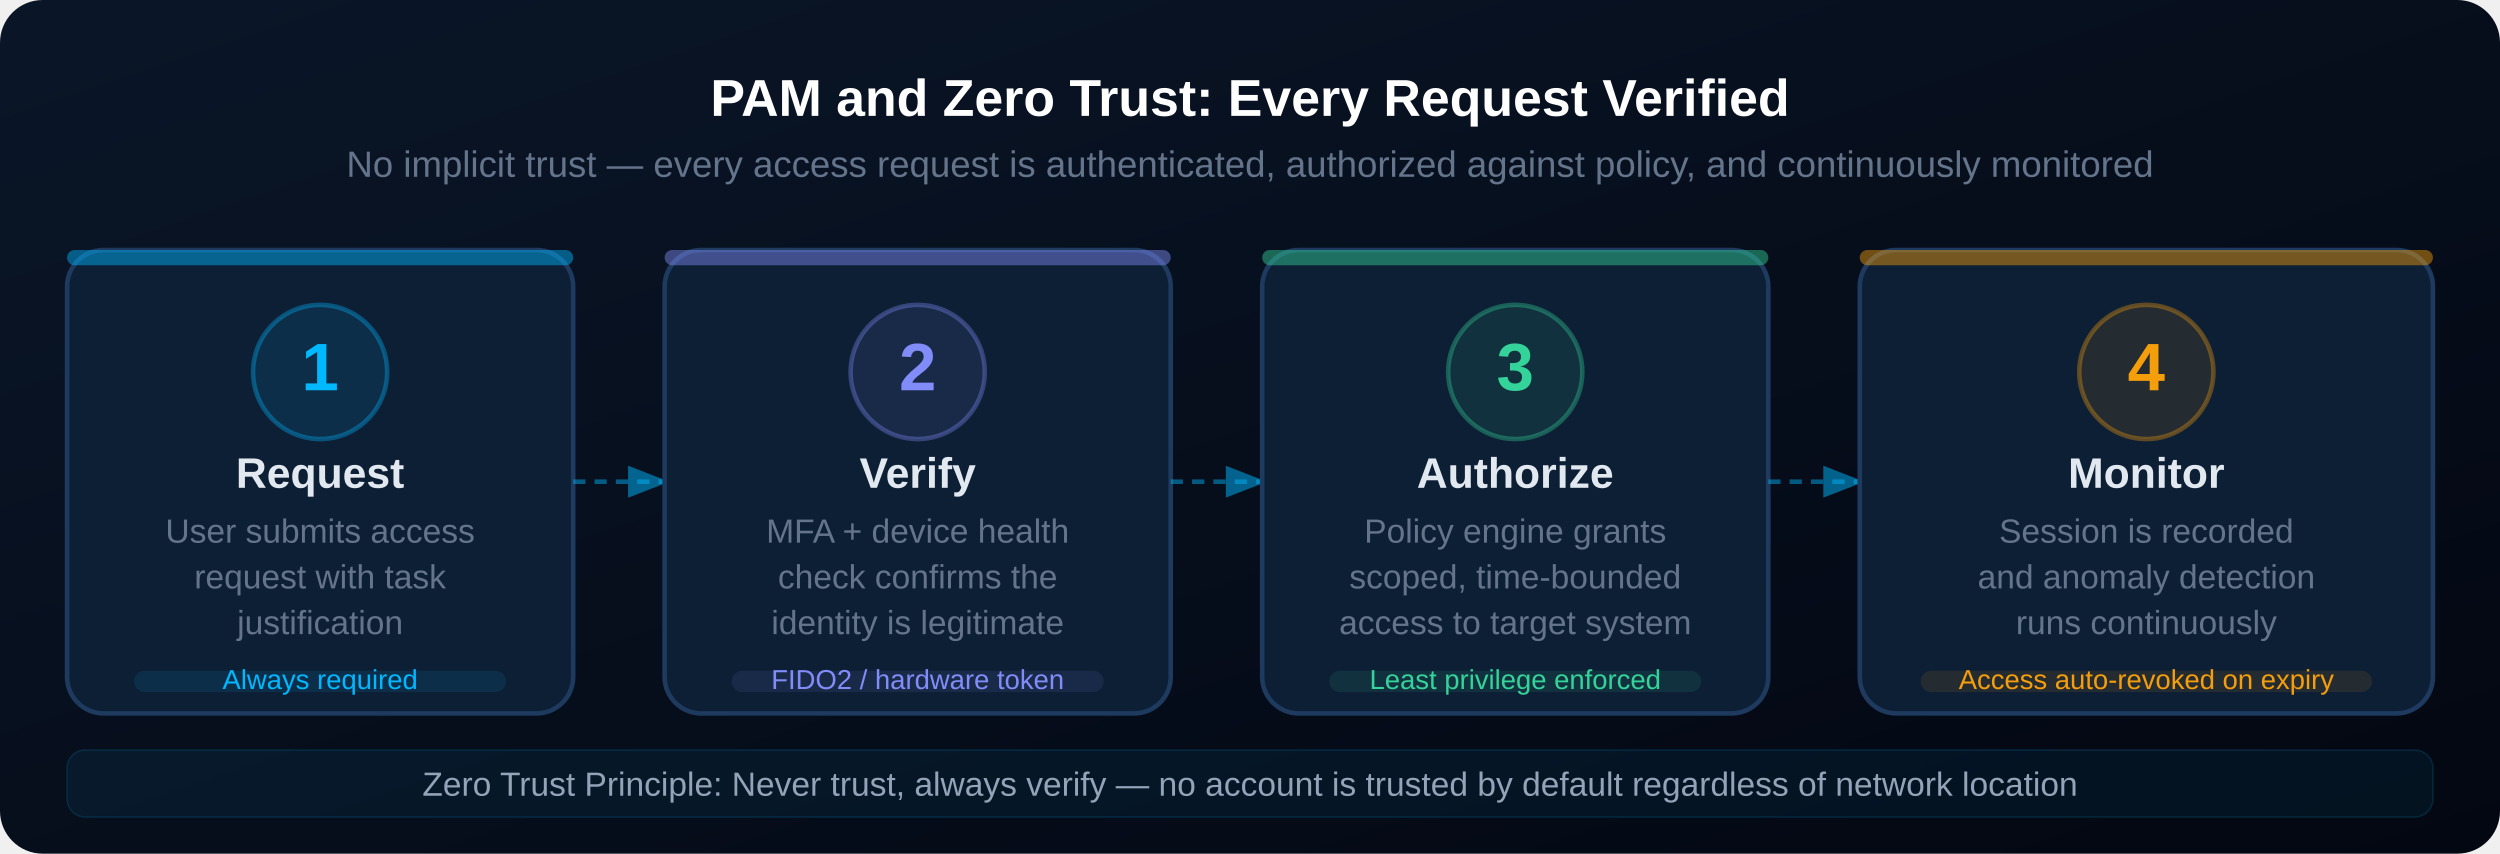
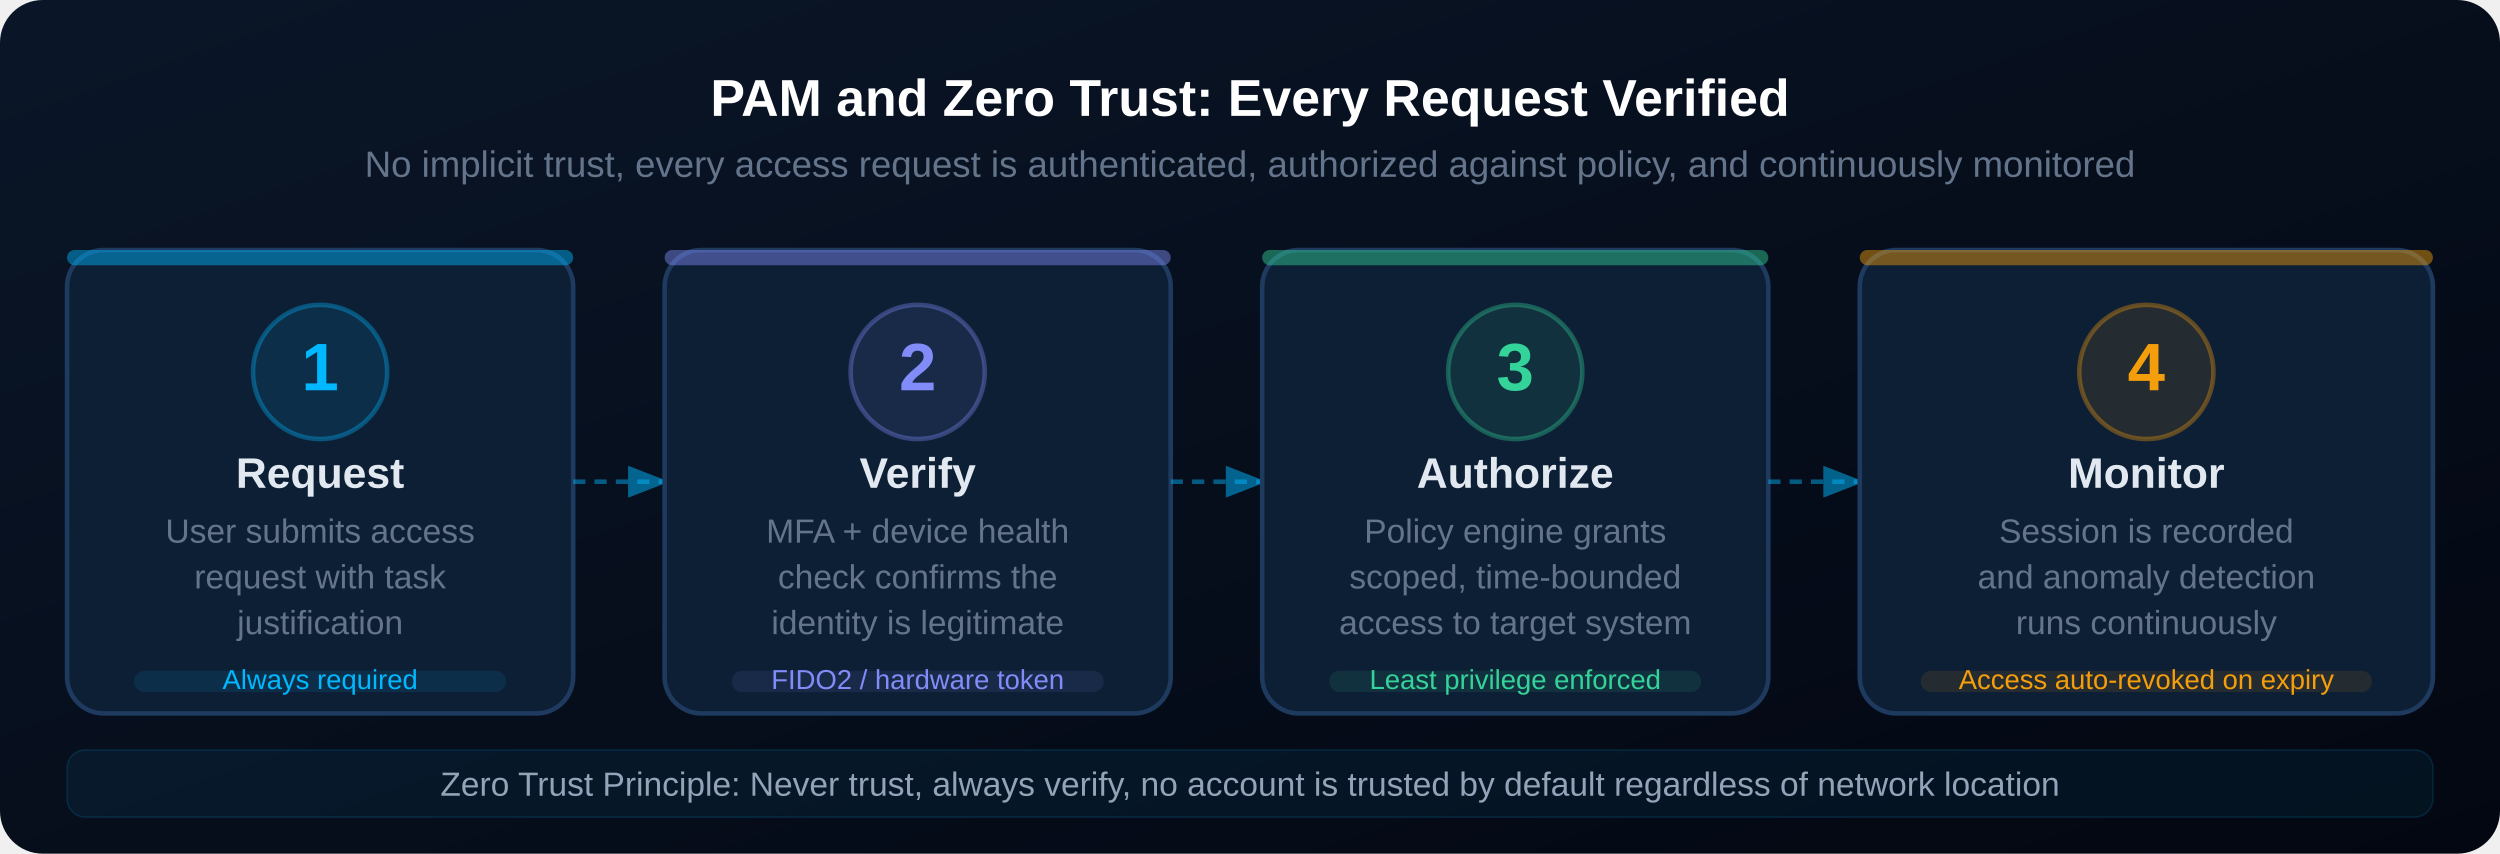
<svg xmlns="http://www.w3.org/2000/svg" viewBox="0 0 820 280" width="820" height="280">
  <defs>
    <linearGradient id="bg4" x1="0%" y1="0%" x2="100%" y2="100%">
      <stop offset="0%" style="stop-color:#0A1628" />
      <stop offset="100%" style="stop-color:#030711" />
    </linearGradient>
    <marker id="arrowZT" markerWidth="9" markerHeight="7" refX="8" refY="3.5" orient="auto">
      <polygon points="0 0, 9 3.5, 0 7" fill="#00B8FF" opacity="0.5" />
    </marker>
  </defs>
  <rect width="820" height="280" fill="url(#bg4)" rx="14" />
  <text x="410" y="38" text-anchor="middle" font-family="-apple-system, BlinkMacSystemFont, 'Segoe UI', Arial, sans-serif" font-size="17" font-weight="700" fill="#ffffff">PAM and Zero Trust: Every Request Verified</text>
-   <text x="410" y="58" text-anchor="middle" font-family="Arial, sans-serif" font-size="12" fill="#64748b">No implicit trust — every access request is authenticated, authorized against policy, and continuously monitored</text>
+   <text x="410" y="58" text-anchor="middle" font-family="Arial, sans-serif" font-size="12" fill="#64748b">No implicit trust, every access request is authenticated, authorized against policy, and continuously monitored</text>
  <rect x="22" y="82" width="166" height="152" rx="12" fill="#0D1F35" stroke="#1e3a5f" stroke-width="1.5" />
  <rect x="22" y="82" width="166" height="5" rx="2.5" fill="#00B8FF" fill-opacity="0.45" />
  <circle cx="105" cy="122" r="22" fill="#00B8FF" fill-opacity="0.1" stroke="#00B8FF" stroke-width="1.5" stroke-opacity="0.35" />
  <text x="105" y="128" text-anchor="middle" font-family="Arial, sans-serif" font-size="22" font-weight="700" fill="#00B8FF">1</text>
  <text x="105" y="160" text-anchor="middle" font-family="Arial, sans-serif" font-size="14" font-weight="600" fill="#e2e8f0">Request</text>
  <text x="105" y="178" text-anchor="middle" font-family="Arial, sans-serif" font-size="11" fill="#64748b">User submits access</text>
  <text x="105" y="193" text-anchor="middle" font-family="Arial, sans-serif" font-size="11" fill="#64748b">request with task</text>
  <text x="105" y="208" text-anchor="middle" font-family="Arial, sans-serif" font-size="11" fill="#64748b">justification</text>
  <rect x="44" y="220" width="122" height="7" rx="3.5" fill="#00B8FF" fill-opacity="0.1" />
  <text x="105" y="226" text-anchor="middle" font-family="Arial, sans-serif" font-size="9" font-weight="500" fill="#00B8FF">Always required</text>
  <line x1="188" y1="158" x2="218" y2="158" stroke="#00B8FF" stroke-width="1.5" stroke-opacity="0.45" stroke-dasharray="4,3" marker-end="url(#arrowZT)" />
  <rect x="218" y="82" width="166" height="152" rx="12" fill="#0D1F35" stroke="#1e3a5f" stroke-width="1.5" />
  <rect x="218" y="82" width="166" height="5" rx="2.5" fill="#818cf8" fill-opacity="0.45" />
  <circle cx="301" cy="122" r="22" fill="#818cf8" fill-opacity="0.1" stroke="#818cf8" stroke-width="1.5" stroke-opacity="0.35" />
  <text x="301" y="128" text-anchor="middle" font-family="Arial, sans-serif" font-size="22" font-weight="700" fill="#818cf8">2</text>
  <text x="301" y="160" text-anchor="middle" font-family="Arial, sans-serif" font-size="14" font-weight="600" fill="#e2e8f0">Verify</text>
  <text x="301" y="178" text-anchor="middle" font-family="Arial, sans-serif" font-size="11" fill="#64748b">MFA + device health</text>
  <text x="301" y="193" text-anchor="middle" font-family="Arial, sans-serif" font-size="11" fill="#64748b">check confirms the</text>
  <text x="301" y="208" text-anchor="middle" font-family="Arial, sans-serif" font-size="11" fill="#64748b">identity is legitimate</text>
  <rect x="240" y="220" width="122" height="7" rx="3.5" fill="#818cf8" fill-opacity="0.1" />
  <text x="301" y="226" text-anchor="middle" font-family="Arial, sans-serif" font-size="9" font-weight="500" fill="#818cf8">FIDO2 / hardware token</text>
  <line x1="384" y1="158" x2="414" y2="158" stroke="#00B8FF" stroke-width="1.5" stroke-opacity="0.45" stroke-dasharray="4,3" marker-end="url(#arrowZT)" />
  <rect x="414" y="82" width="166" height="152" rx="12" fill="#0D1F35" stroke="#1e3a5f" stroke-width="1.5" />
  <rect x="414" y="82" width="166" height="5" rx="2.5" fill="#34d399" fill-opacity="0.45" />
  <circle cx="497" cy="122" r="22" fill="#34d399" fill-opacity="0.1" stroke="#34d399" stroke-width="1.5" stroke-opacity="0.35" />
  <text x="497" y="128" text-anchor="middle" font-family="Arial, sans-serif" font-size="22" font-weight="700" fill="#34d399">3</text>
  <text x="497" y="160" text-anchor="middle" font-family="Arial, sans-serif" font-size="14" font-weight="600" fill="#e2e8f0">Authorize</text>
  <text x="497" y="178" text-anchor="middle" font-family="Arial, sans-serif" font-size="11" fill="#64748b">Policy engine grants</text>
  <text x="497" y="193" text-anchor="middle" font-family="Arial, sans-serif" font-size="11" fill="#64748b">scoped, time-bounded</text>
  <text x="497" y="208" text-anchor="middle" font-family="Arial, sans-serif" font-size="11" fill="#64748b">access to target system</text>
  <rect x="436" y="220" width="122" height="7" rx="3.5" fill="#34d399" fill-opacity="0.1" />
  <text x="497" y="226" text-anchor="middle" font-family="Arial, sans-serif" font-size="9" font-weight="500" fill="#34d399">Least privilege enforced</text>
  <line x1="580" y1="158" x2="610" y2="158" stroke="#00B8FF" stroke-width="1.5" stroke-opacity="0.45" stroke-dasharray="4,3" marker-end="url(#arrowZT)" />
  <rect x="610" y="82" width="188" height="152" rx="12" fill="#0D1F35" stroke="#1e3a5f" stroke-width="1.5" />
  <rect x="610" y="82" width="188" height="5" rx="2.5" fill="#f59e0b" fill-opacity="0.45" />
  <circle cx="704" cy="122" r="22" fill="#f59e0b" fill-opacity="0.1" stroke="#f59e0b" stroke-width="1.5" stroke-opacity="0.35" />
  <text x="704" y="128" text-anchor="middle" font-family="Arial, sans-serif" font-size="22" font-weight="700" fill="#f59e0b">4</text>
  <text x="704" y="160" text-anchor="middle" font-family="Arial, sans-serif" font-size="14" font-weight="600" fill="#e2e8f0">Monitor</text>
  <text x="704" y="178" text-anchor="middle" font-family="Arial, sans-serif" font-size="11" fill="#64748b">Session is recorded</text>
  <text x="704" y="193" text-anchor="middle" font-family="Arial, sans-serif" font-size="11" fill="#64748b">and anomaly detection</text>
  <text x="704" y="208" text-anchor="middle" font-family="Arial, sans-serif" font-size="11" fill="#64748b">runs continuously</text>
  <rect x="630" y="220" width="148" height="7" rx="3.5" fill="#f59e0b" fill-opacity="0.1" />
  <text x="704" y="226" text-anchor="middle" font-family="Arial, sans-serif" font-size="9" font-weight="500" fill="#f59e0b">Access auto-revoked on expiry</text>
  <rect x="22" y="246" width="776" height="22" rx="6" fill="#00B8FF" fill-opacity="0.06" stroke="#00B8FF" stroke-width="0.5" stroke-opacity="0.15" />
-   <text x="410" y="261" text-anchor="middle" font-family="Arial, sans-serif" font-size="11" font-weight="500" fill="#94a3b8">Zero Trust Principle: Never trust, always verify — no account is trusted by default regardless of network location</text>
+   <text x="410" y="261" text-anchor="middle" font-family="Arial, sans-serif" font-size="11" font-weight="500" fill="#94a3b8">Zero Trust Principle: Never trust, always verify, no account is trusted by default regardless of network location</text>
</svg>
